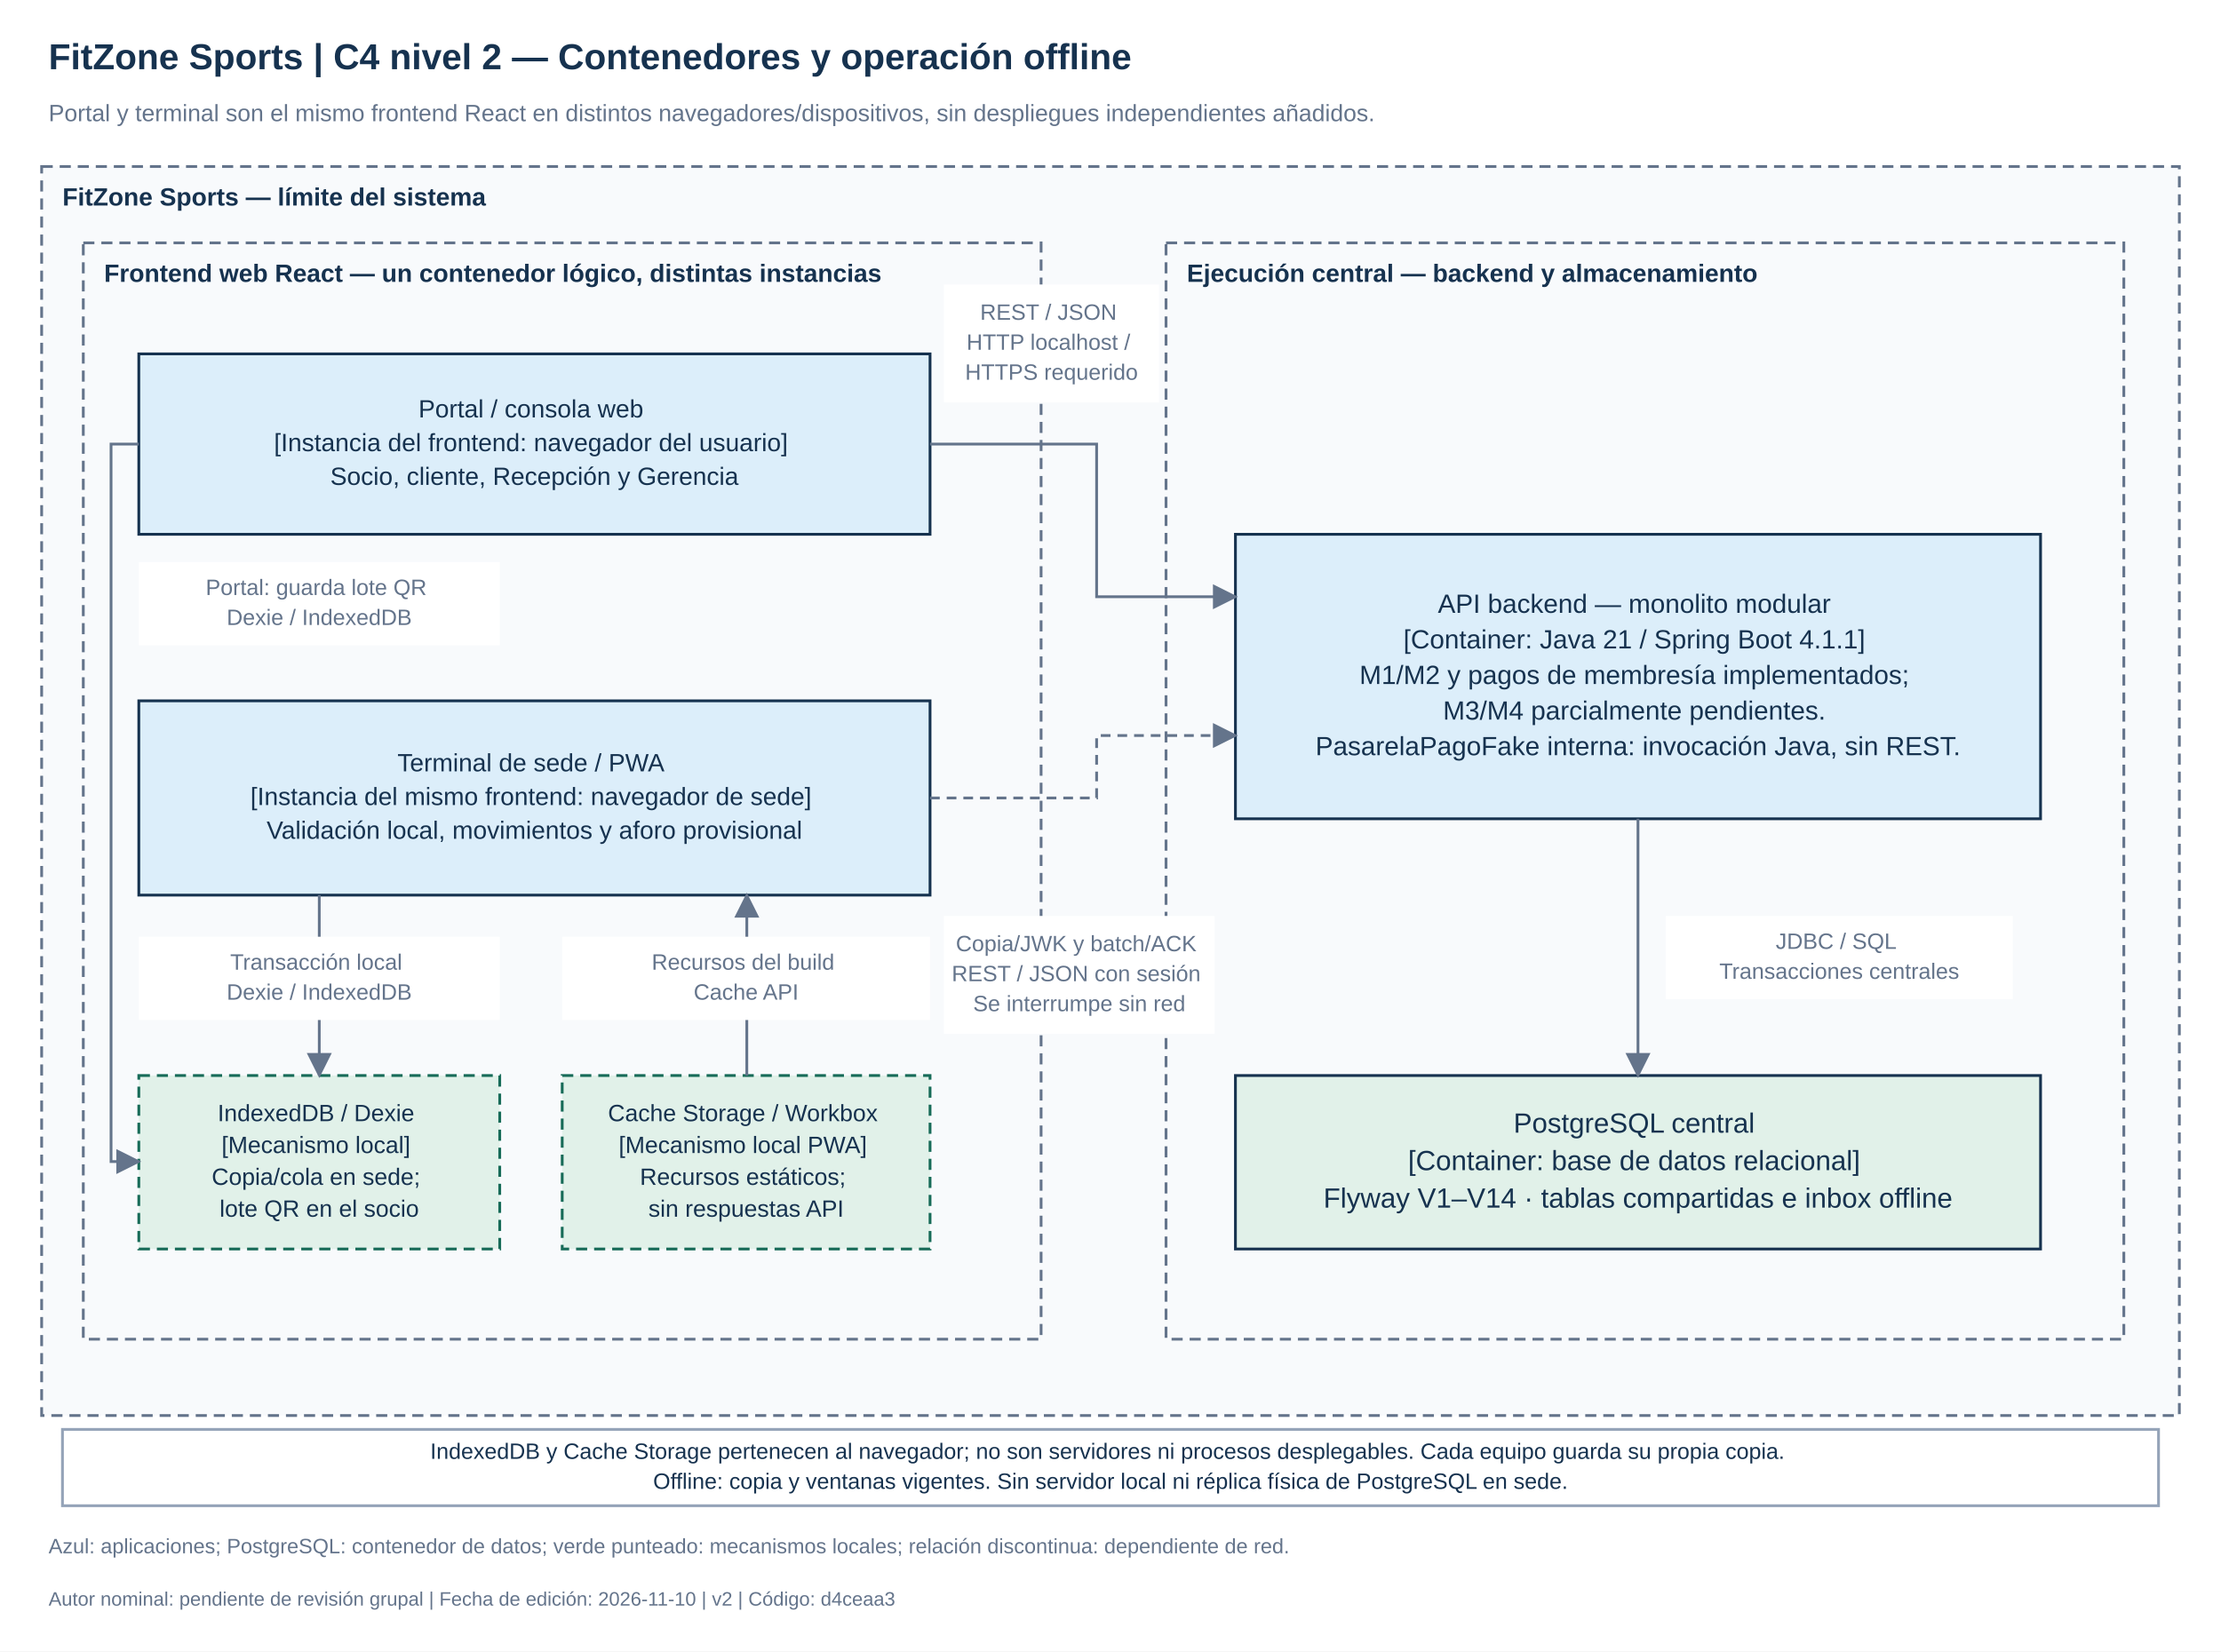
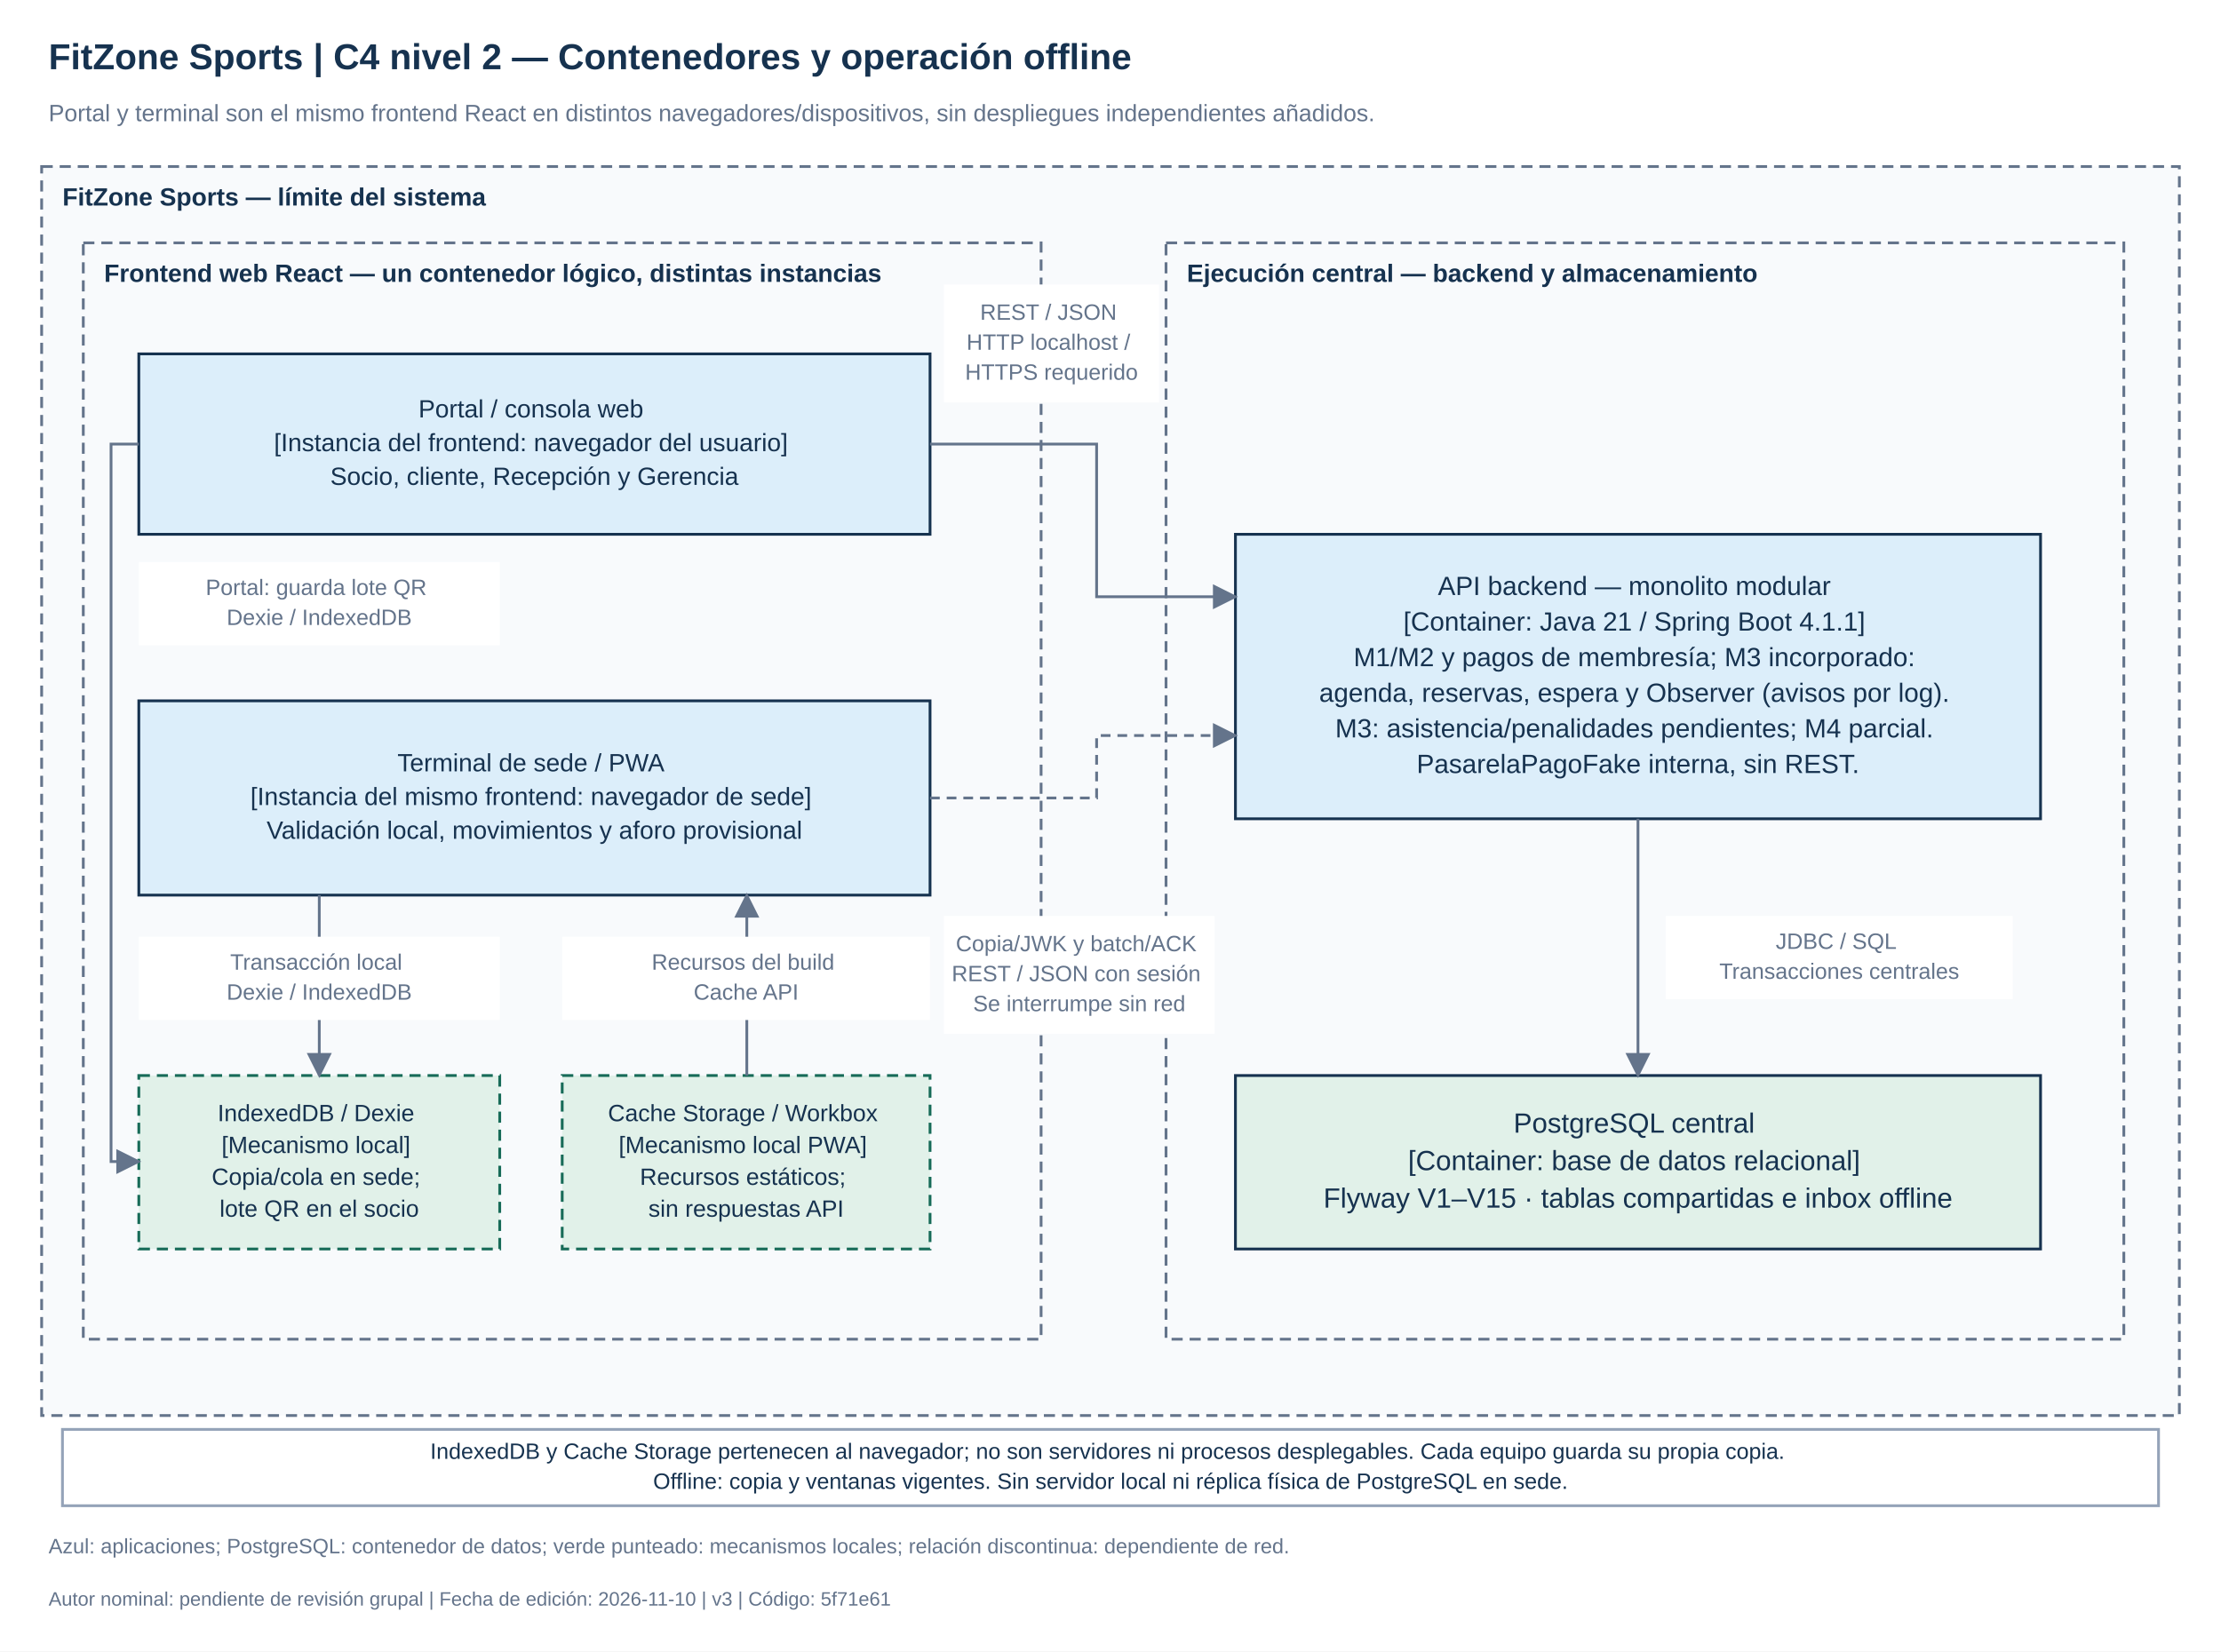
<svg xmlns="http://www.w3.org/2000/svg" width="1600" height="1190" viewBox="0 0 1600 1190" role="img">
  <defs>
    <marker id="arrow" viewBox="0 0 10 10" refX="9" refY="5" markerWidth="9" markerHeight="9" orient="auto-start-reverse">
      <path d="M 0 0 L 10 5 L 0 10 z" fill="#64748b" />
    </marker>
  </defs>
  <rect width="1600" height="1190" fill="white" />
  <rect x="30" y="120" width="1540" height="900" fill="#f8fafc" stroke="#64748b" stroke-width="2" stroke-dasharray="8 5" />
  <rect x="60" y="175" width="690" height="790" fill="#f8fafc" stroke="#64748b" stroke-width="2" stroke-dasharray="8 5" />
  <rect x="840" y="175" width="690" height="790" fill="#f8fafc" stroke="#64748b" stroke-width="2" stroke-dasharray="8 5" />
  <rect x="100" y="775" width="260" height="125" fill="#e1f1e9" stroke="#176b58" stroke-width="2" stroke-dasharray="8 5" />
  <text font-family="Arial, sans-serif" font-size="17" fill="#16324f" font-weight="normal" text-anchor="middle" dominant-baseline="middle">
    <tspan x="230.0" y="803.075">IndexedDB / Dexie</tspan>
    <tspan x="230.0" y="826.025">[Mecanismo local]</tspan>
    <tspan x="230.0" y="848.975">Copia/cola en sede;</tspan>
    <tspan x="230.0" y="871.925">lote QR en el socio</tspan>
  </text>
  <rect x="405" y="775" width="265" height="125" fill="#e1f1e9" stroke="#176b58" stroke-width="2" stroke-dasharray="8 5" />
  <text font-family="Arial, sans-serif" font-size="17" fill="#16324f" font-weight="normal" text-anchor="middle" dominant-baseline="middle">
    <tspan x="537.5" y="803.075">Cache Storage / Workbox</tspan>
    <tspan x="537.5" y="826.025">[Mecanismo local PWA]</tspan>
    <tspan x="537.5" y="848.975">Recursos estáticos;</tspan>
    <tspan x="537.5" y="871.925">sin respuestas API</tspan>
  </text>
  <rect x="100" y="255" width="570" height="130" fill="#dceefa" stroke="#16324f" stroke-width="2" />
  <text font-family="Arial, sans-serif" font-size="18" fill="#16324f" font-weight="normal" text-anchor="middle" dominant-baseline="middle">
    <tspan x="385.0" y="295.7">Portal / consola web</tspan>
    <tspan x="385.0" y="320.0">[Instancia del frontend: navegador del usuario]</tspan>
    <tspan x="385.0" y="344.3">Socio, cliente, Recepción y Gerencia</tspan>
  </text>
  <rect x="100" y="505" width="570" height="140" fill="#dceefa" stroke="#16324f" stroke-width="2" />
  <text font-family="Arial, sans-serif" font-size="18" fill="#16324f" font-weight="normal" text-anchor="middle" dominant-baseline="middle">
    <tspan x="385.0" y="550.7">Terminal de sede / PWA</tspan>
    <tspan x="385.0" y="575.0">[Instancia del mismo frontend: navegador de sede]</tspan>
    <tspan x="385.0" y="599.3">Validación local, movimientos y aforo provisional</tspan>
  </text>
  <rect x="890" y="385" width="580" height="205" fill="#dceefa" stroke="#16324f" stroke-width="2" />
  <text font-family="Arial, sans-serif" font-size="19" fill="#16324f" font-weight="normal" text-anchor="middle" dominant-baseline="middle">
-     <tspan x="1180.0" y="436.2">API backend — monolito modular</tspan>
-     <tspan x="1180.0" y="461.85">[Container: Java 21 / Spring Boot 4.1.1]</tspan>
-     <tspan x="1180.0" y="487.5">M1/M2 y pagos de membresía implementados;</tspan>
-     <tspan x="1180.0" y="513.15">M3/M4 parcialmente pendientes.</tspan>
-     <tspan x="1180.0" y="538.8">PasarelaPagoFake interna: invocación Java, sin REST.</tspan>
+     <tspan x="1180.0" y="423.375">API backend — monolito modular</tspan>
+     <tspan x="1180.0" y="449.025">[Container: Java 21 / Spring Boot 4.1.1]</tspan>
+     <tspan x="1180.0" y="474.675">M1/M2 y pagos de membresía; M3 incorporado:</tspan>
+     <tspan x="1180.0" y="500.325">agenda, reservas, espera y Observer (avisos por log).</tspan>
+     <tspan x="1180.0" y="525.975">M3: asistencia/penalidades pendientes; M4 parcial.</tspan>
+     <tspan x="1180.0" y="551.625">PasarelaPagoFake interna, sin REST.</tspan>
  </text>
  <rect x="890" y="775" width="580" height="125" fill="#e1f1e9" stroke="#16324f" stroke-width="2" />
  <text font-family="Arial, sans-serif" font-size="20" fill="#16324f" font-weight="normal" text-anchor="middle" dominant-baseline="middle">
    <tspan x="1180.0" y="810.5">PostgreSQL central</tspan>
    <tspan x="1180.0" y="837.5">[Container: base de datos relacional]</tspan>
-     <tspan x="1180.0" y="864.5">Flyway V1–V14 · tablas compartidas e inbox offline</tspan>
+     <tspan x="1180.0" y="864.5">Flyway V1–V15 · tablas compartidas e inbox offline</tspan>
  </text>
  <rect x="45" y="1030" width="1510" height="55" fill="white" stroke="#94a3b8" stroke-width="2" />
  <text font-family="Arial, sans-serif" font-size="16" fill="#16324f" font-weight="normal" text-anchor="middle" dominant-baseline="middle">
    <tspan x="800.0" y="1046.7">IndexedDB y Cache Storage pertenecen al navegador; no son servidores ni procesos desplegables. Cada equipo guarda su propia copia.</tspan>
    <tspan x="800.0" y="1068.3">Offline: copia y ventanas vigentes. Sin servidor local ni réplica física de PostgreSQL en sede.</tspan>
  </text>
  <polyline points="670,320 790,320 790,430 890,430" fill="none" stroke="#64748b" stroke-width="2" marker-end="url(#arrow)" />
  <polyline points="670,575 790,575 790,530 890,530" fill="none" stroke="#64748b" stroke-width="2" stroke-dasharray="7 5" marker-end="url(#arrow)" />
  <polyline points="230,645 230,775" fill="none" stroke="#64748b" stroke-width="2" marker-end="url(#arrow)" />
  <polyline points="100,320 80,320 80,837 100,837" fill="none" stroke="#64748b" stroke-width="2" marker-end="url(#arrow)" />
  <polyline points="538,775 538,645" fill="none" stroke="#64748b" stroke-width="2" marker-end="url(#arrow)" />
  <polyline points="1180,590 1180,775" fill="none" stroke="#64748b" stroke-width="2" marker-end="url(#arrow)" />
  <text font-family="Arial, sans-serif" font-size="26" fill="#16324f" font-weight="bold" text-anchor="start" dominant-baseline="middle">
    <tspan x="35" y="42.5">FitZone Sports | C4 nivel 2 — Contenedores y operación offline</tspan>
  </text>
  <text font-family="Arial, sans-serif" font-size="17" fill="#64748b" font-weight="normal" text-anchor="start" dominant-baseline="middle">
    <tspan x="35" y="82.5">Portal y terminal son el mismo frontend React en distintos navegadores/dispositivos, sin despliegues independientes añadidos.</tspan>
  </text>
  <text font-family="Arial, sans-serif" font-size="18" fill="#16324f" font-weight="bold" text-anchor="start" dominant-baseline="middle">
    <tspan x="45" y="143.0">FitZone Sports — límite del sistema</tspan>
  </text>
  <text font-family="Arial, sans-serif" font-size="18" fill="#16324f" font-weight="bold" text-anchor="start" dominant-baseline="middle">
    <tspan x="75" y="198.0">Frontend web React — un contenedor lógico, distintas instancias</tspan>
  </text>
  <text font-family="Arial, sans-serif" font-size="18" fill="#16324f" font-weight="bold" text-anchor="start" dominant-baseline="middle">
    <tspan x="855" y="198.0">Ejecución central — backend y almacenamiento</tspan>
  </text>
  <rect x="680" y="205" width="155" height="85" fill="white" stroke="none" stroke-width="2" />
  <text font-family="Arial, sans-serif" font-size="16" fill="#64748b" font-weight="normal" text-anchor="middle" dominant-baseline="middle">
    <tspan x="757.5" y="225.9">REST / JSON</tspan>
    <tspan x="757.5" y="247.5">HTTP localhost /</tspan>
    <tspan x="757.5" y="269.1">HTTPS requerido</tspan>
  </text>
  <rect x="680" y="660" width="195" height="85" fill="white" stroke="none" stroke-width="2" />
  <text font-family="Arial, sans-serif" font-size="16" fill="#64748b" font-weight="normal" text-anchor="middle" dominant-baseline="middle">
    <tspan x="777.5" y="680.9">Copia/JWK y batch/ACK</tspan>
    <tspan x="777.5" y="702.5">REST / JSON con sesión</tspan>
    <tspan x="777.5" y="724.1">Se interrumpe sin red</tspan>
  </text>
  <rect x="100" y="675" width="260" height="60" fill="white" stroke="none" stroke-width="2" />
  <text font-family="Arial, sans-serif" font-size="16" fill="#64748b" font-weight="normal" text-anchor="middle" dominant-baseline="middle">
    <tspan x="230.0" y="694.2">Transacción local</tspan>
    <tspan x="230.0" y="715.8">Dexie / IndexedDB</tspan>
  </text>
  <rect x="100" y="405" width="260" height="60" fill="white" stroke="none" stroke-width="2" />
  <text font-family="Arial, sans-serif" font-size="16" fill="#64748b" font-weight="normal" text-anchor="middle" dominant-baseline="middle">
    <tspan x="230.0" y="424.2">Portal: guarda lote QR</tspan>
    <tspan x="230.0" y="445.8">Dexie / IndexedDB</tspan>
  </text>
  <rect x="405" y="675" width="265" height="60" fill="white" stroke="none" stroke-width="2" />
  <text font-family="Arial, sans-serif" font-size="16" fill="#64748b" font-weight="normal" text-anchor="middle" dominant-baseline="middle">
    <tspan x="537.5" y="694.2">Recursos del build</tspan>
    <tspan x="537.5" y="715.8">Cache API</tspan>
  </text>
  <rect x="1200" y="660" width="250" height="60" fill="white" stroke="none" stroke-width="2" />
  <text font-family="Arial, sans-serif" font-size="16" fill="#64748b" font-weight="normal" text-anchor="middle" dominant-baseline="middle">
    <tspan x="1325.0" y="679.2">JDBC / SQL</tspan>
    <tspan x="1325.0" y="700.8">Transacciones centrales</tspan>
  </text>
  <text font-family="Arial, sans-serif" font-size="15" fill="#64748b" font-weight="normal" text-anchor="start" dominant-baseline="middle">
    <tspan x="35" y="1115.0">Azul: aplicaciones; PostgreSQL: contenedor de datos; verde punteado: mecanismos locales; relación discontinua: dependiente de red.</tspan>
  </text>
  <text font-family="Arial, sans-serif" font-size="14" fill="#64748b" font-weight="normal" text-anchor="start" dominant-baseline="middle">
-     <tspan x="35" y="1153.0">Autor nominal: pendiente de revisión grupal | Fecha de edición: 2026-11-10 | v2 | Código: d4ceaa3</tspan>
+     <tspan x="35" y="1153.0">Autor nominal: pendiente de revisión grupal | Fecha de edición: 2026-11-10 | v3 | Código: 5f71e61</tspan>
  </text>
</svg>
